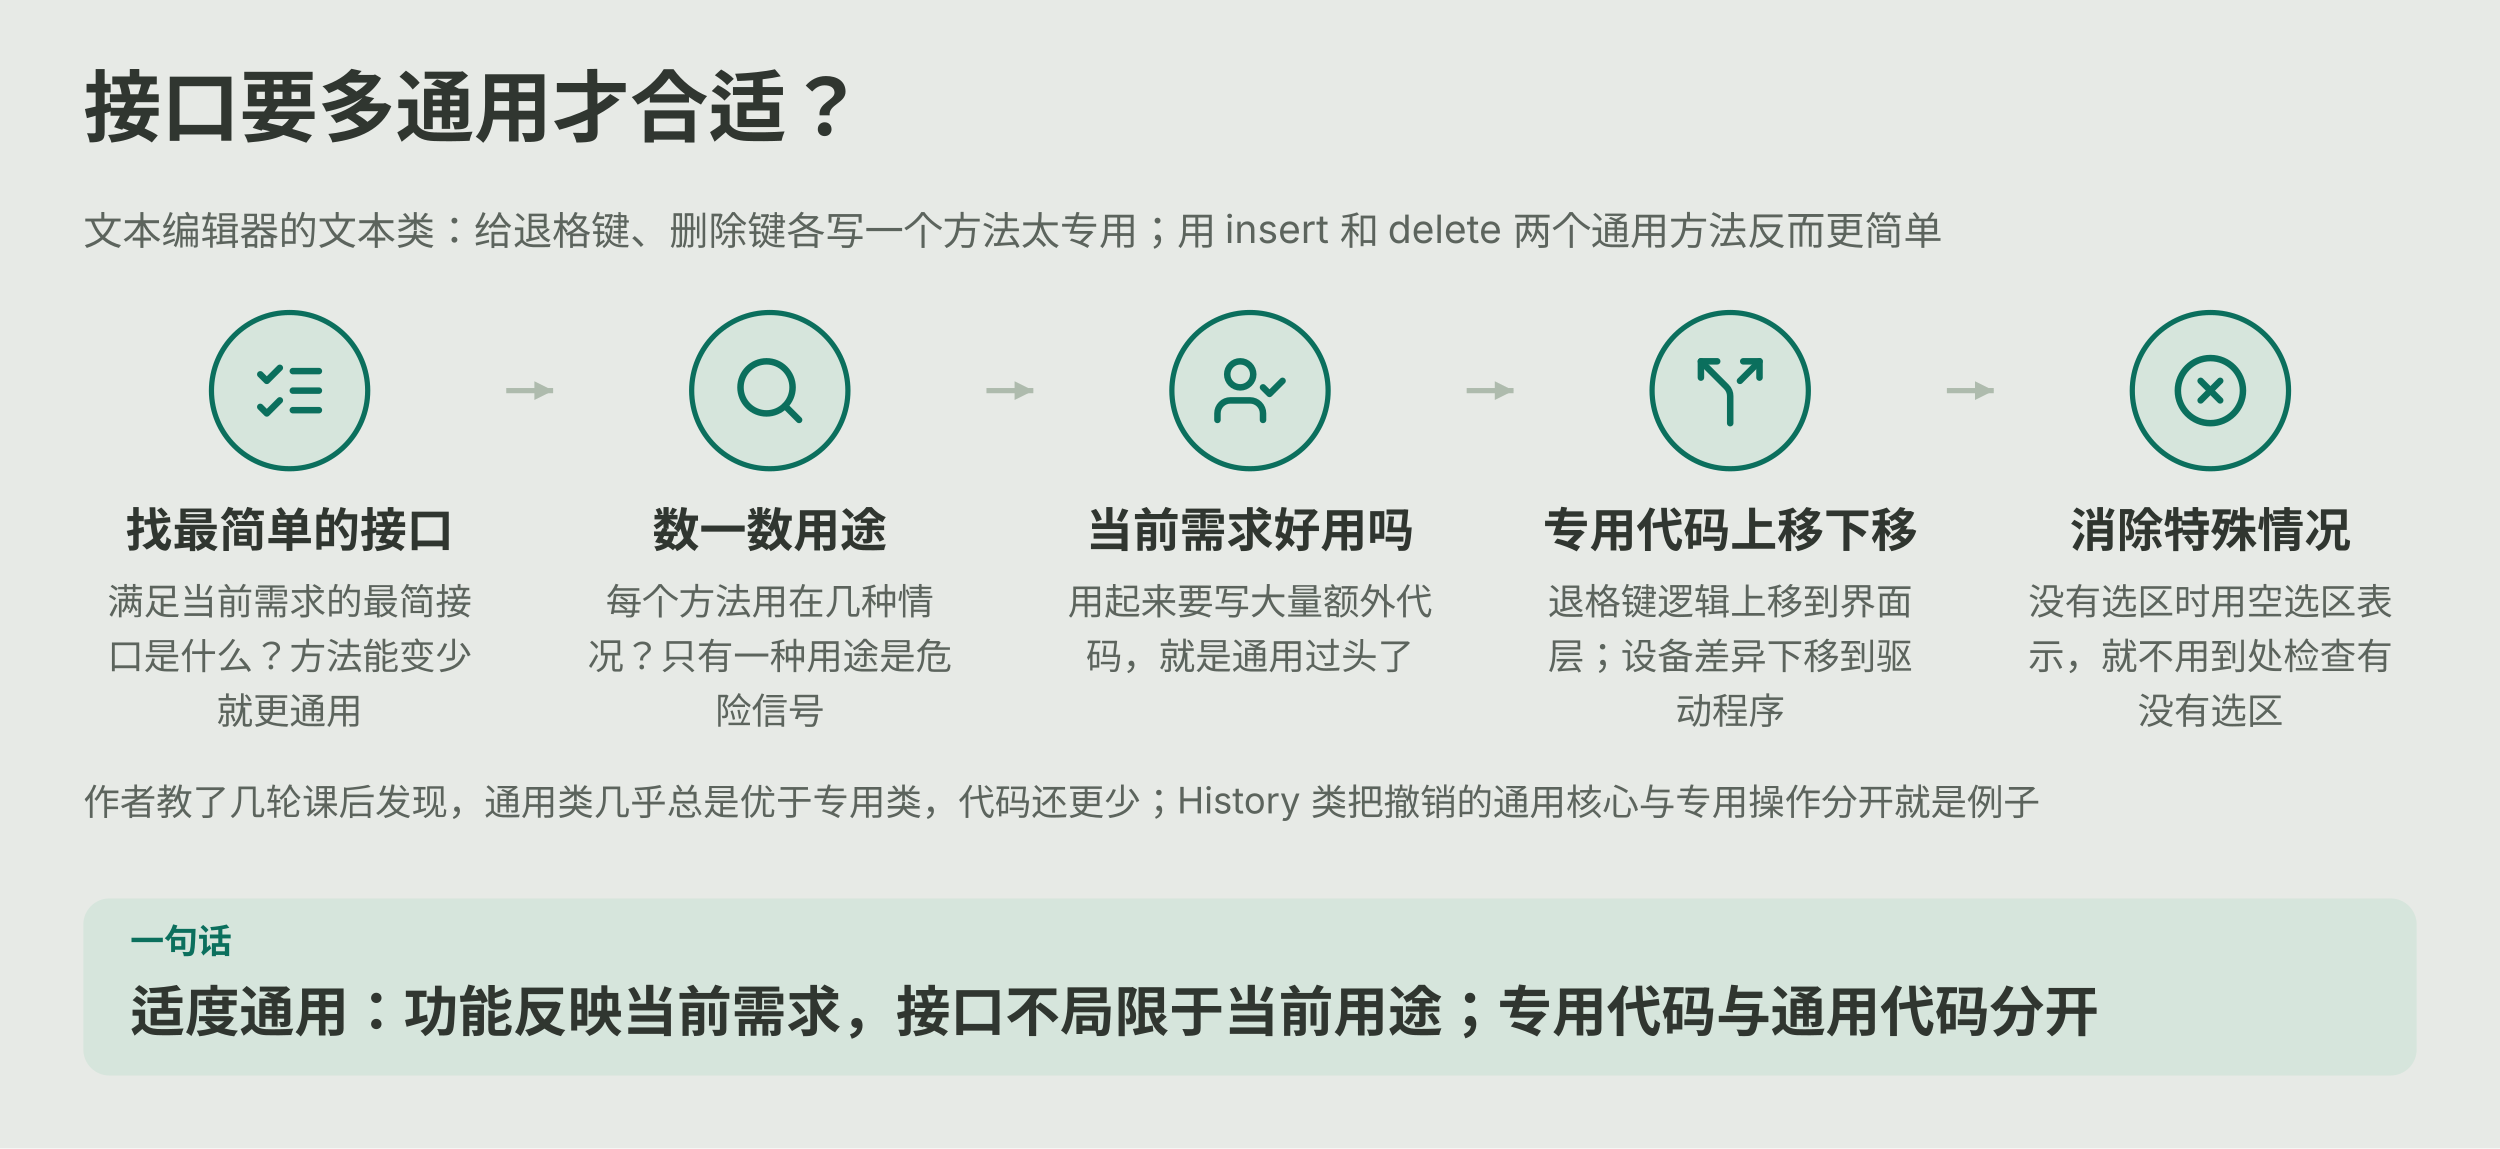
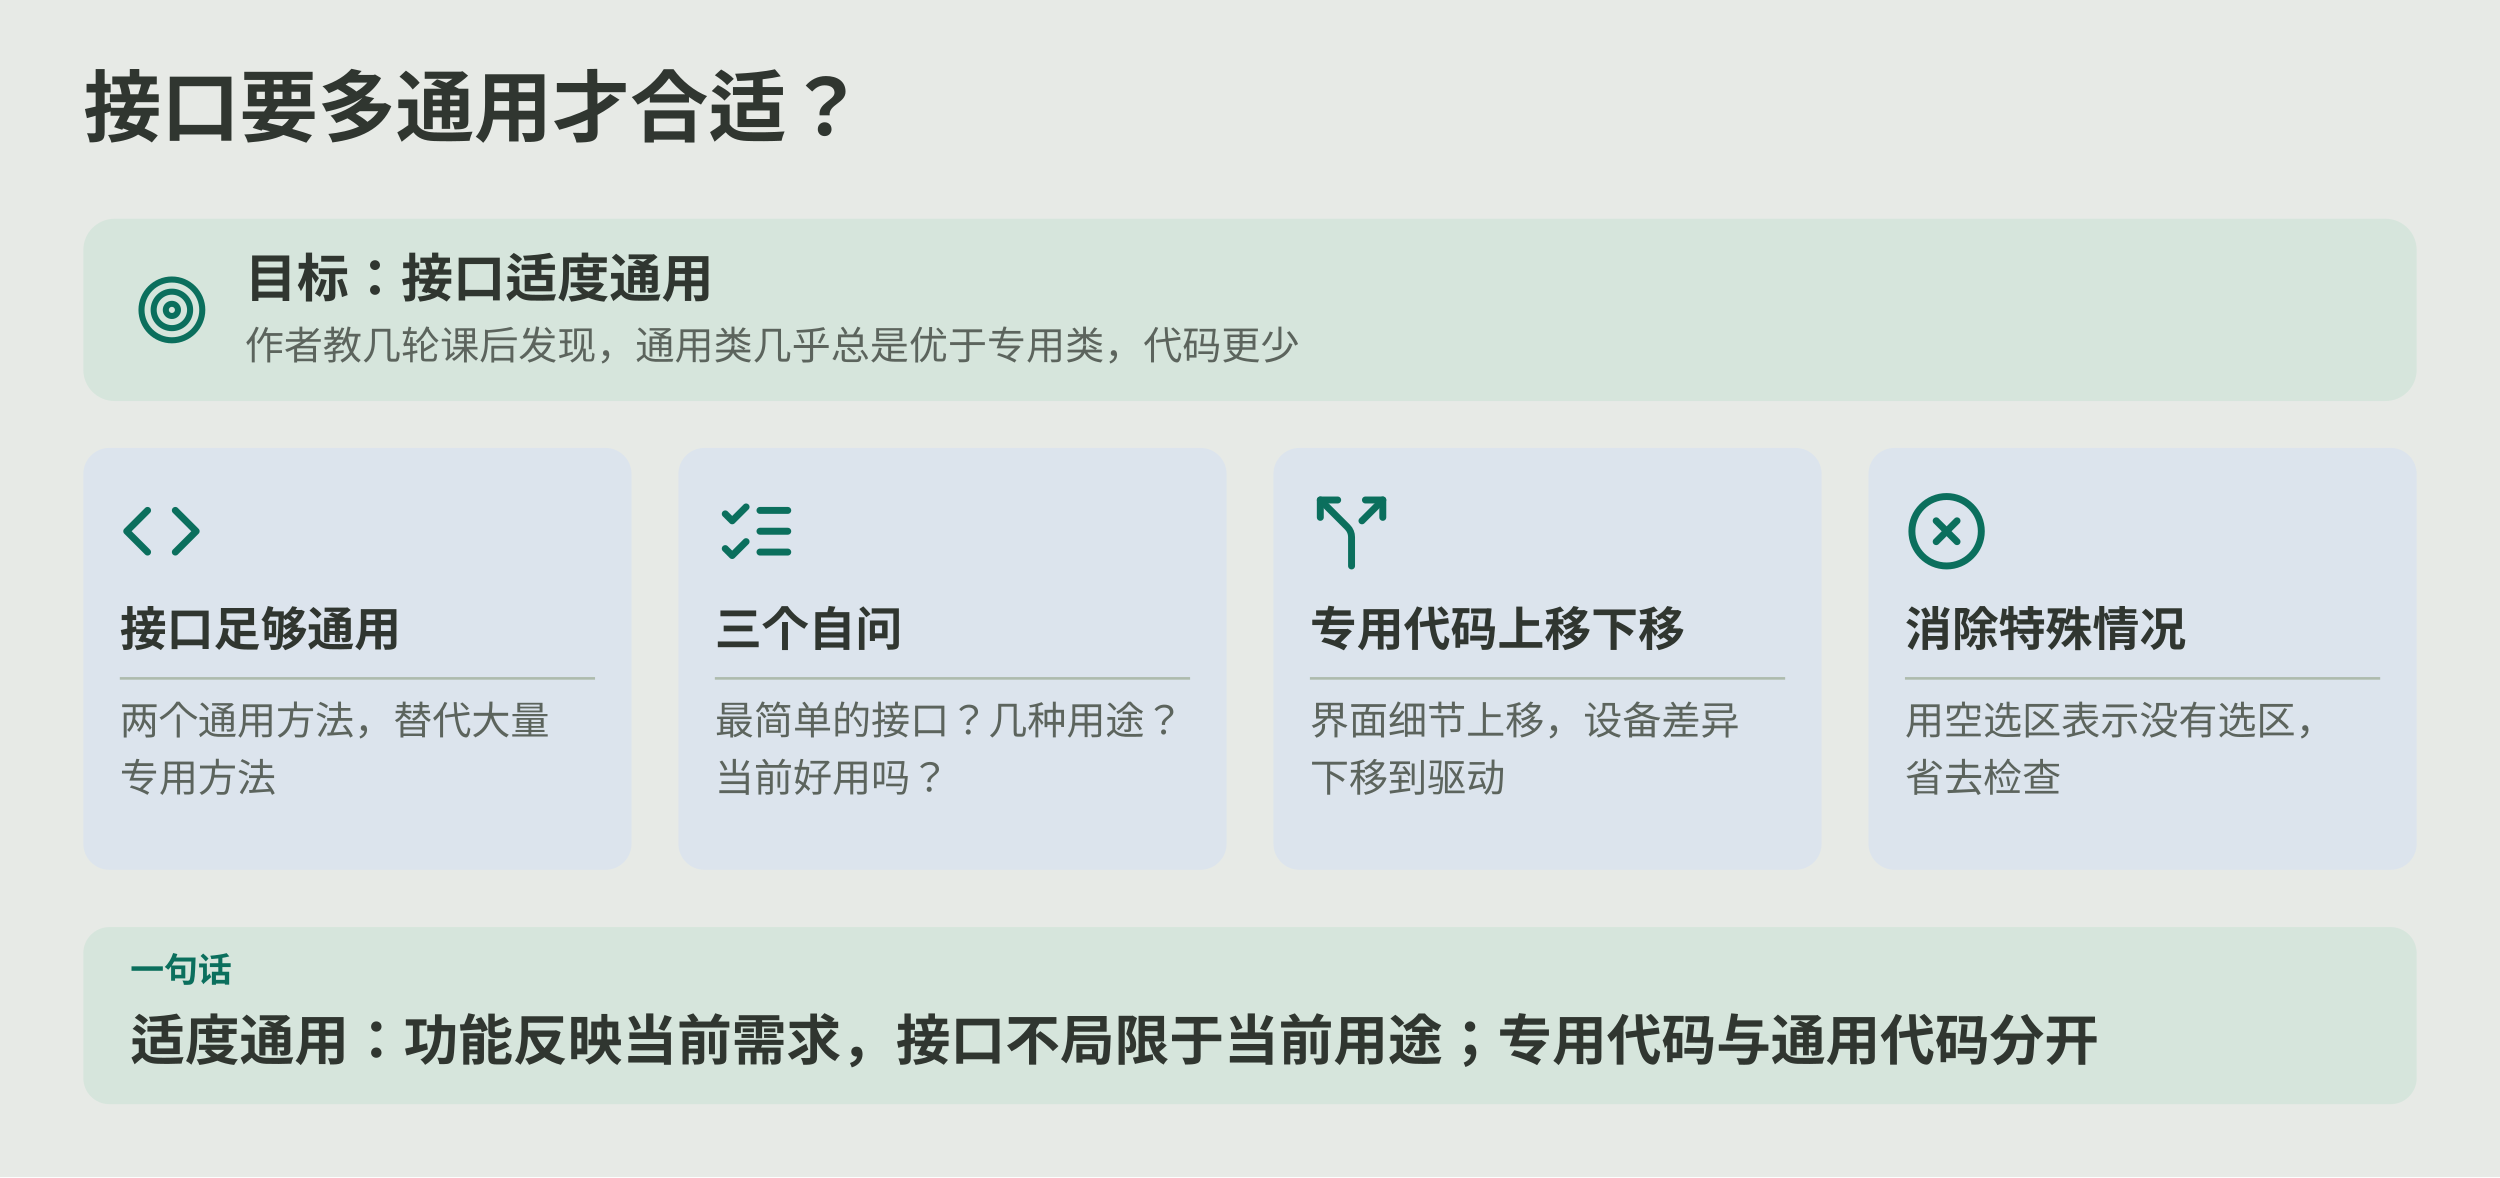
- <svg xmlns="http://www.w3.org/2000/svg" viewBox="0 0 960 441" role="img" aria-labelledby="ch06-title ch06-desc">
-   <rect width="960" height="441" fill="var(--diagram-bg,#e7eae6)" />
+ <svg xmlns="http://www.w3.org/2000/svg" viewBox="0 0 960 452" role="img" aria-labelledby="ch06-title ch06-desc">
+   <rect width="960" height="452" fill="var(--diagram-bg,#e7eae6)" />
  <g font-family="system-ui,-apple-system,'PingFang SC','Microsoft YaHei',sans-serif" fill="var(--diagram-ink,#303630)">
    <defs>
      <marker id="ch06-arrow" viewBox="0 0 10 10" refX="9" refY="5" markerWidth="9" markerHeight="9" orient="auto" markerUnits="userSpaceOnUse">
        <path d="M1 1L9 5L1 9Z" fill="var(--diagram-line,#aebbad)" />
      </marker>
    </defs>
    <text x="32.0" y="52.0" font-size="30" font-weight="600">接口要多通用才合适？</text>
-     <text x="32.0" y="94.0" font-size="15" fill="var(--diagram-muted,#5c645d)">文本编辑器的文本类：给退格键、删除键各写一个方法太专用；用 insert 和 delete 两个通用方法反而更简单</text>
-     <circle cx="111.2" cy="150.0" r="30" fill="var(--diagram-primary-soft,#d6e5dc)" stroke="var(--diagram-primary,#0b6f5d)" stroke-width="2" />
-     <g transform="translate(96.2,135.0) scale(1.250)" fill="none" stroke="var(--diagram-primary,#0b6f5d)" stroke-width="2" stroke-linecap="round" stroke-linejoin="round">
+     <rect x="32.0" y="84.0" width="896.0" height="70.0" rx="12" fill="var(--diagram-primary-soft,#d6e5dc)" />
+     <g transform="translate(52.0,105.0) scale(1.167)" fill="none" stroke="var(--diagram-primary,#0b6f5d)" stroke-width="2" stroke-linecap="round" stroke-linejoin="round">
+       <circle cx="12" cy="12" r="10" />
+       <circle cx="12" cy="12" r="6" />
+       <circle cx="12" cy="12" r="2" />
+     </g>
+     <text x="94.0" y="114.0" font-size="20" font-weight="600">目标：接口适度通用</text>
+     <text x="94.0" y="138.0" font-size="15" fill="var(--diagram-muted,#5c645d)">作者教几轮课后发现，通用类几乎总是优于专用类，代码更少</text>
+     <rect x="32.0" y="172.0" width="210.5" height="162.0" rx="10" fill="var(--diagram-secondary-soft,#dce4ed)" />
+     <rect x="46.0" y="260" width="182.5" height="1" fill="var(--diagram-line,#aebbad)" />
+     <g transform="translate(46.0,188.0) scale(1.333)" fill="none" stroke="var(--diagram-primary,#0b6f5d)" stroke-width="2" stroke-linecap="round" stroke-linejoin="round">
+       <polyline points="16 18 22 12 16 6" />
+       <polyline points="8 6 2 12 8 18" />
+     </g>
+     <text x="46.0" y="248.0" font-size="18" font-weight="600">接口足够通用</text>
+     <text x="46.0" y="282.0" font-size="15" fill="var(--diagram-muted,#5c645d)">两个通用方法，替代大量</text>
+     <text x="46.0" y="304.0" font-size="15" fill="var(--diagram-muted,#5c645d)">专用方法</text>
+     <rect x="260.5" y="172.0" width="210.5" height="162.0" rx="10" fill="var(--diagram-secondary-soft,#dce4ed)" />
+     <rect x="274.5" y="260" width="182.5" height="1" fill="var(--diagram-line,#aebbad)" />
+     <g transform="translate(274.5,188.0) scale(1.333)" fill="none" stroke="var(--diagram-primary,#0b6f5d)" stroke-width="2" stroke-linecap="round" stroke-linejoin="round">
      <path d="m3 17 2 2 4-4" />
      <path d="m3 7 2 2 4-4" />
      <path d="M13 6h8" />
      <path d="M13 12h8" />
      <path d="M13 18h8" />
    </g>
-     <text x="111.2" y="210.0" font-size="18" font-weight="600" text-anchor="middle">找最简单的接口</text>
-     <text x="111.2" y="236.0" font-size="14" fill="var(--diagram-muted,#5c645d)" text-anchor="middle">满足当前需求的最简接</text>
-     <text x="111.2" y="257.0" font-size="14" fill="var(--diagram-muted,#5c645d)" text-anchor="middle">口是什么？方法能变少</text>
-     <text x="111.2" y="278.0" font-size="14" fill="var(--diagram-muted,#5c645d)" text-anchor="middle">就更通用</text>
-     <path d="M194.4 150.0 L212.4 150.0" fill="none" stroke="var(--diagram-line,#aebbad)" stroke-width="2" marker-end="url(#ch06-arrow)" />
-     <circle cx="295.6" cy="150.0" r="30" fill="var(--diagram-primary-soft,#d6e5dc)" stroke="var(--diagram-primary,#0b6f5d)" stroke-width="2" />
-     <g transform="translate(280.6,135.0) scale(1.250)" fill="none" stroke="var(--diagram-primary,#0b6f5d)" stroke-width="2" stroke-linecap="round" stroke-linejoin="round">
-       <circle cx="11" cy="11" r="8" />
-       <path d="m21 21-4.3-4.3" />
-     </g>
-     <text x="295.6" y="210.0" font-size="18" font-weight="600" text-anchor="middle">数一数用途</text>
-     <text x="295.6" y="236.0" font-size="14" fill="var(--diagram-muted,#5c645d)" text-anchor="middle">每个方法用在几种情</text>
-     <text x="295.6" y="257.0" font-size="14" fill="var(--diagram-muted,#5c645d)" text-anchor="middle">况？只有一种用途是危</text>
-     <text x="295.6" y="278.0" font-size="14" fill="var(--diagram-muted,#5c645d)" text-anchor="middle">险信号</text>
-     <path d="M378.8 150.0 L396.8 150.0" fill="none" stroke="var(--diagram-line,#aebbad)" stroke-width="2" marker-end="url(#ch06-arrow)" />
-     <circle cx="480.0" cy="150.0" r="30" fill="var(--diagram-primary-soft,#d6e5dc)" stroke="var(--diagram-primary,#0b6f5d)" stroke-width="2" />
-     <g transform="translate(465.0,135.0) scale(1.250)" fill="none" stroke="var(--diagram-primary,#0b6f5d)" stroke-width="2" stroke-linecap="round" stroke-linejoin="round">
-       <path d="M16 21v-2a4 4 0 0 0-4-4H6a4 4 0 0 0-4 4v2" />
-       <circle cx="9" cy="7" r="4" />
-       <polyline points="16 11 18 13 22 9" />
-     </g>
-     <text x="480.0" y="210.0" font-size="18" font-weight="600" text-anchor="middle">当前需求好用吗</text>
-     <text x="480.0" y="236.0" font-size="14" fill="var(--diagram-muted,#5c645d)" text-anchor="middle">用起来要写大量额外代</text>
-     <text x="480.0" y="257.0" font-size="14" fill="var(--diagram-muted,#5c645d)" text-anchor="middle">码，就是通用过头了</text>
-     <path d="M563.2 150.0 L581.2 150.0" fill="none" stroke="var(--diagram-line,#aebbad)" stroke-width="2" marker-end="url(#ch06-arrow)" />
-     <circle cx="664.4" cy="150.0" r="30" fill="var(--diagram-primary-soft,#d6e5dc)" stroke="var(--diagram-primary,#0b6f5d)" stroke-width="2" />
-     <g transform="translate(649.4,135.0) scale(1.250)" fill="none" stroke="var(--diagram-primary,#0b6f5d)" stroke-width="2" stroke-linecap="round" stroke-linejoin="round">
+     <text x="274.5" y="248.0" font-size="18" font-weight="600">三个自问</text>
+     <text x="274.5" y="282.0" font-size="15" fill="var(--diagram-muted,#5c645d)">最简单的接口？几种用途？</text>
+     <text x="274.5" y="304.0" font-size="15" fill="var(--diagram-muted,#5c645d)">当前好用吗？</text>
+     <rect x="489.0" y="172.0" width="210.5" height="162.0" rx="10" fill="var(--diagram-secondary-soft,#dce4ed)" />
+     <rect x="503.0" y="260" width="182.5" height="1" fill="var(--diagram-line,#aebbad)" />
+     <g transform="translate(503.0,188.0) scale(1.333)" fill="none" stroke="var(--diagram-primary,#0b6f5d)" stroke-width="2" stroke-linecap="round" stroke-linejoin="round">
      <path d="M16 3h5v5" />
      <path d="M8 3H3v5" />
      <path d="M12 22v-8.3a4 4 0 0 0-1.172-2.872L3 3" />
      <path d="m15 9 6-6" />
    </g>
-     <text x="664.4" y="210.0" font-size="18" font-weight="600" text-anchor="middle">专用代码上移下移</text>
-     <text x="664.4" y="236.0" font-size="14" fill="var(--diagram-muted,#5c645d)" text-anchor="middle">退格键逻辑上移到界面</text>
-     <text x="664.4" y="257.0" font-size="14" fill="var(--diagram-muted,#5c645d)" text-anchor="middle">层；设备差异下移到驱</text>
-     <text x="664.4" y="278.0" font-size="14" fill="var(--diagram-muted,#5c645d)" text-anchor="middle">动程序</text>
-     <path d="M747.6 150.0 L765.6 150.0" fill="none" stroke="var(--diagram-line,#aebbad)" stroke-width="2" marker-end="url(#ch06-arrow)" />
-     <circle cx="848.8" cy="150.0" r="30" fill="var(--diagram-primary-soft,#d6e5dc)" stroke="var(--diagram-primary,#0b6f5d)" stroke-width="2" />
-     <g transform="translate(833.8,135.0) scale(1.250)" fill="none" stroke="var(--diagram-primary,#0b6f5d)" stroke-width="2" stroke-linecap="round" stroke-linejoin="round">
+     <text x="503.0" y="248.0" font-size="18" font-weight="600">专用代码上移下移</text>
+     <text x="503.0" y="282.0" font-size="15" fill="var(--diagram-muted,#5c645d)">界面细节上移，设备差异</text>
+     <text x="503.0" y="304.0" font-size="15" fill="var(--diagram-muted,#5c645d)">下移到驱动</text>
+     <rect x="717.5" y="172.0" width="210.5" height="162.0" rx="10" fill="var(--diagram-secondary-soft,#dce4ed)" />
+     <rect x="731.5" y="260" width="182.5" height="1" fill="var(--diagram-line,#aebbad)" />
+     <g transform="translate(731.5,188.0) scale(1.333)" fill="none" stroke="var(--diagram-primary,#0b6f5d)" stroke-width="2" stroke-linecap="round" stroke-linejoin="round">
      <circle cx="12" cy="12" r="10" />
      <path d="m15 9-6 6" />
      <path d="m9 9 6 6" />
    </g>
-     <text x="848.8" y="210.0" font-size="18" font-weight="600" text-anchor="middle">消除特殊情况</text>
-     <text x="848.8" y="236.0" font-size="14" fill="var(--diagram-muted,#5c645d)" text-anchor="middle">没有选区时用空选区表</text>
-     <text x="848.8" y="257.0" font-size="14" fill="var(--diagram-muted,#5c645d)" text-anchor="middle">示，就不用到处检查有</text>
-     <text x="848.8" y="278.0" font-size="14" fill="var(--diagram-muted,#5c645d)" text-anchor="middle">没有选区</text>
-     <text x="32.0" y="313.0" font-size="14" fill="var(--diagram-muted,#5c645d)">作者教了几轮课后发现，通用类几乎总是优于专用类，代码还更少；History 类把撤销的通用核心与专用操作分开就是例子</text>
-     <rect x="32.0" y="345.0" width="896.0" height="68.0" rx="10" fill="var(--diagram-primary-soft,#d6e5dc)" />
-     <text x="50.0" y="366.0" font-size="13" font-weight="600" fill="var(--diagram-primary,#0b6f5d)">一句话</text>
-     <text x="50.0" y="396.0" font-size="21" font-weight="600">适度通用：功能反映当前需求，接口不局限于当前用途；专用代码与通用代码分开</text>
+     <text x="731.5" y="248.0" font-size="18" font-weight="600">消除特殊情况</text>
+     <text x="731.5" y="282.0" font-size="15" fill="var(--diagram-muted,#5c645d)">用空选区表示没有选区，</text>
+     <text x="731.5" y="304.0" font-size="15" fill="var(--diagram-muted,#5c645d)">省去检查</text>
+     <rect x="32.0" y="356.0" width="896.0" height="68.0" rx="10" fill="var(--diagram-primary-soft,#d6e5dc)" />
+     <text x="50.0" y="377.0" font-size="13" font-weight="600" fill="var(--diagram-primary,#0b6f5d)">一句话</text>
+     <text x="50.0" y="407.0" font-size="21" font-weight="600">适度通用：功能反映当前需求，接口不局限于当前用途；专用代码与通用代码分开</text>
  </g>
</svg>
